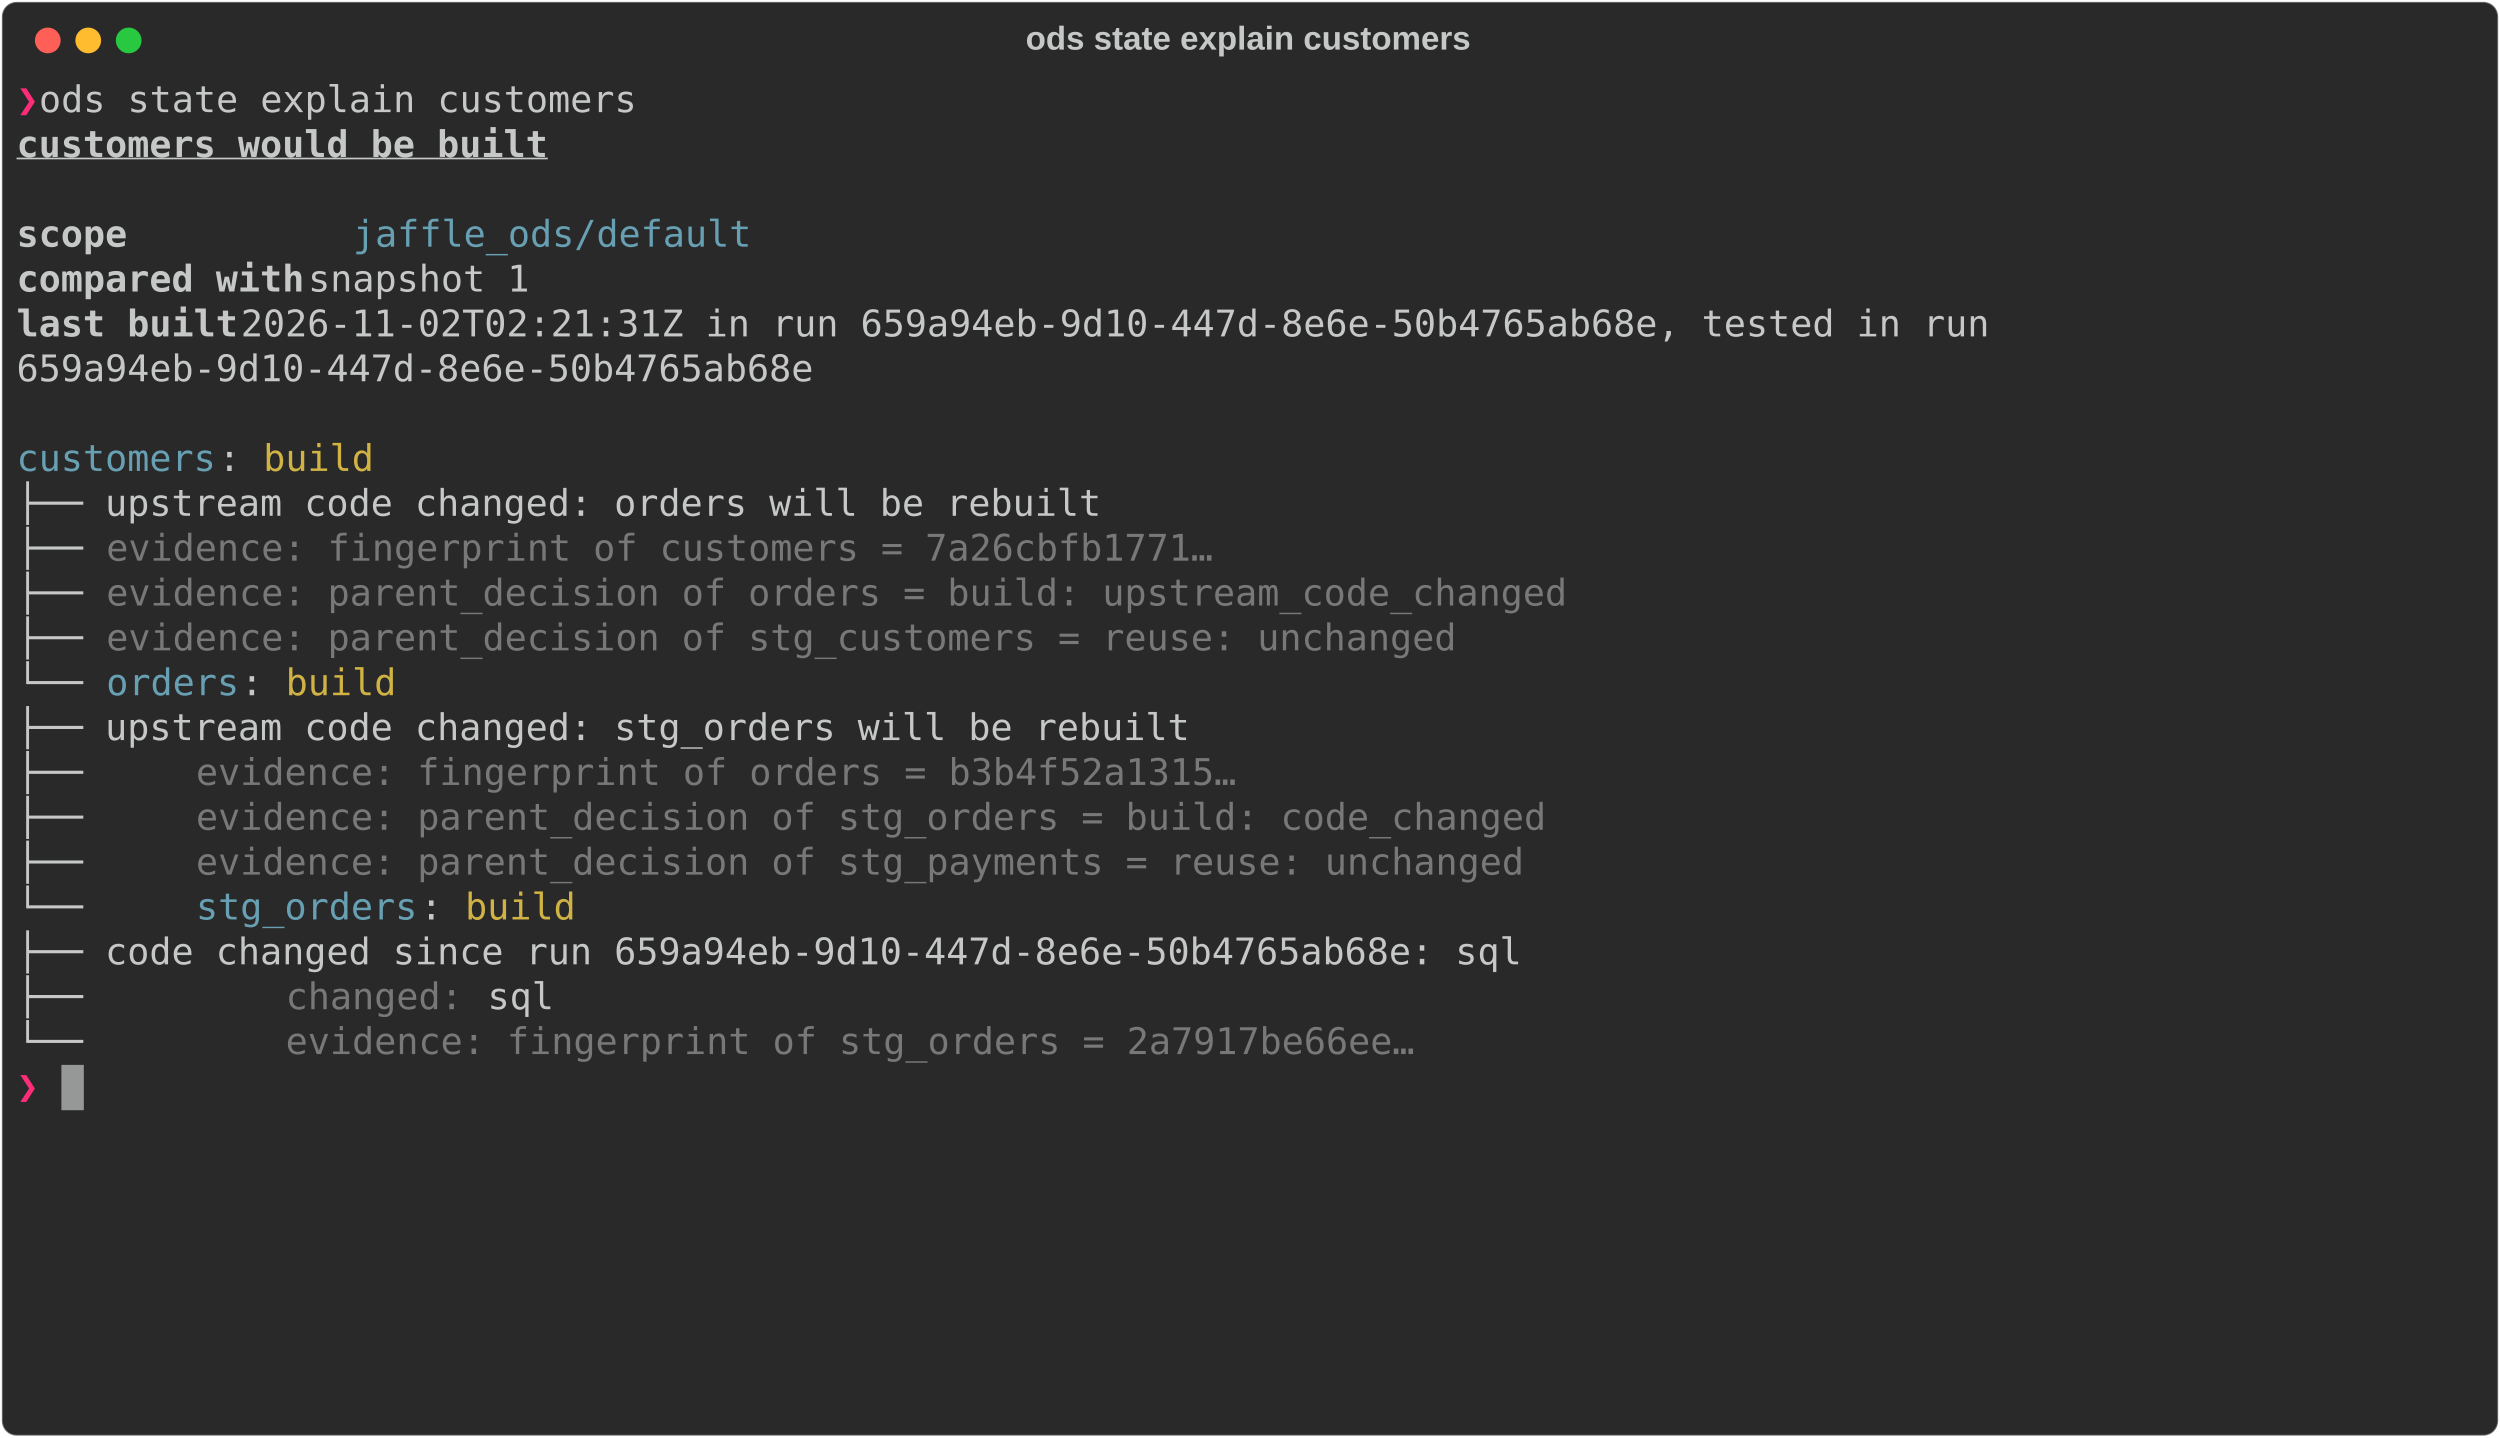
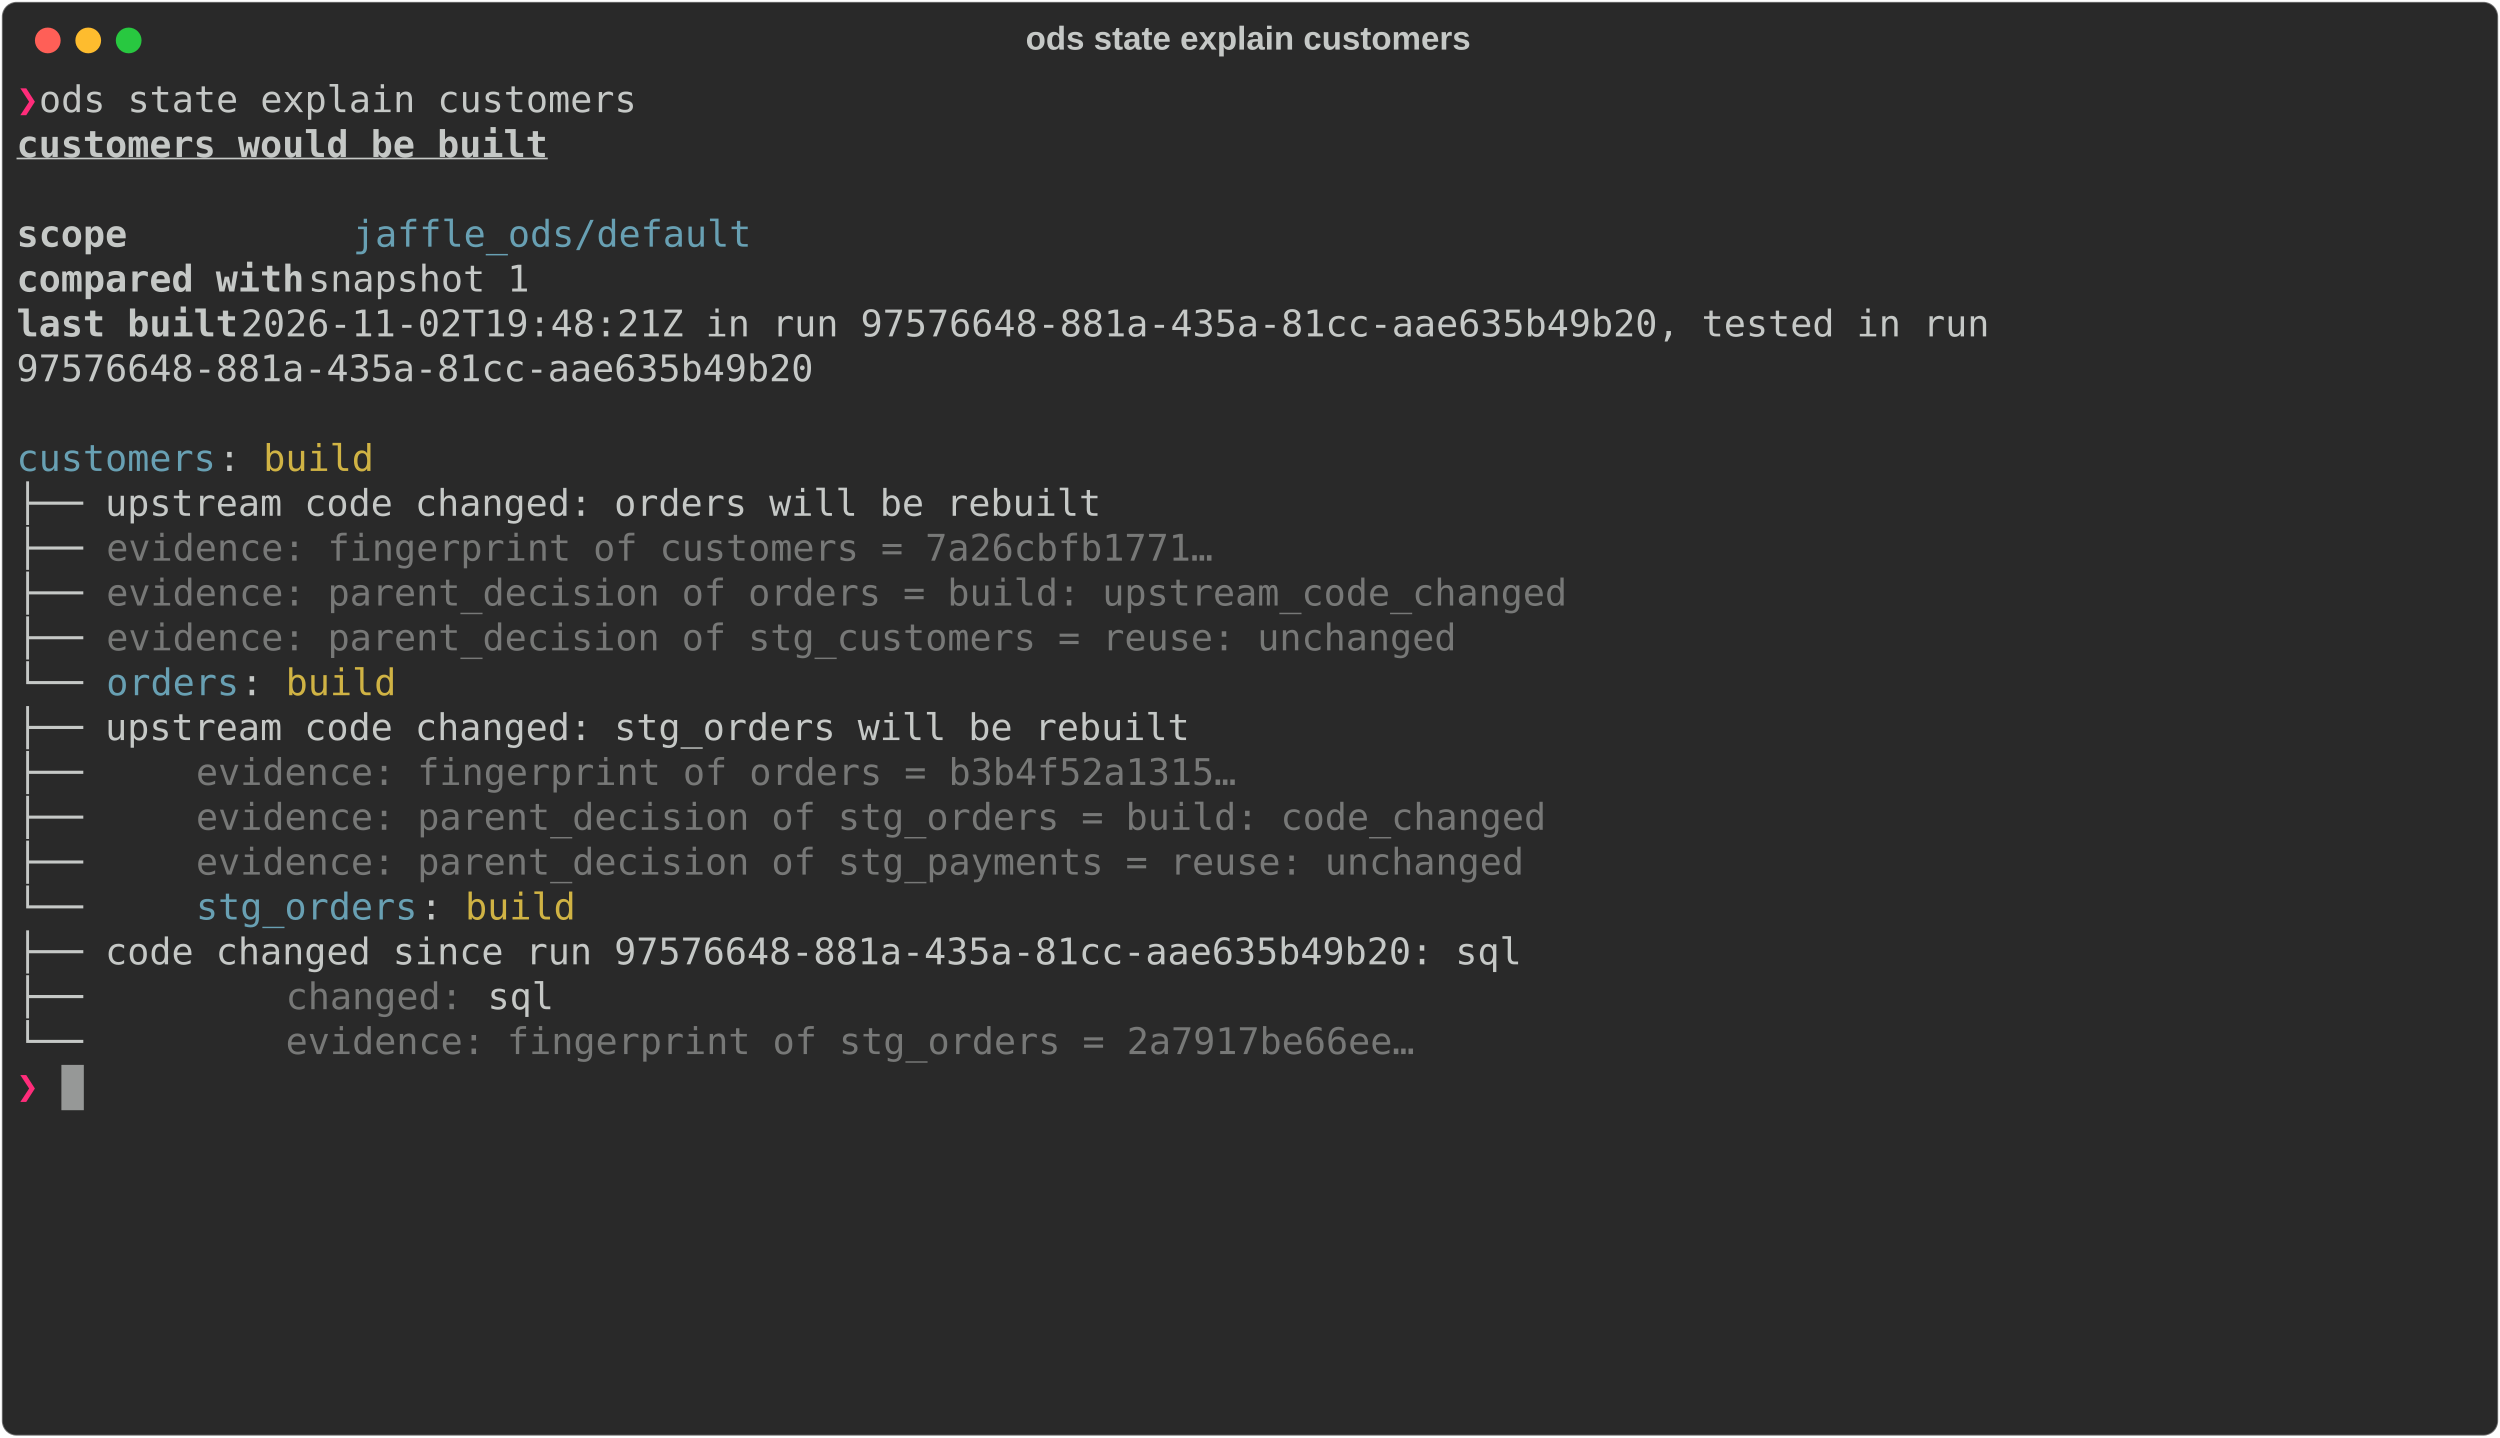
<svg xmlns="http://www.w3.org/2000/svg" class="rich-terminal" viewBox="0 0 1360 782.0">
  <style>

    @font-face {
        font-family: "Fira Code";
        src: local("FiraCode-Regular"),
                url("https://cdnjs.cloudflare.com/ajax/libs/firacode/6.2.0/woff2/FiraCode-Regular.woff2") format("woff2"),
                url("https://cdnjs.cloudflare.com/ajax/libs/firacode/6.2.0/woff/FiraCode-Regular.woff") format("woff");
        font-style: normal;
        font-weight: 400;
    }
    @font-face {
        font-family: "Fira Code";
        src: local("FiraCode-Bold"),
                url("https://cdnjs.cloudflare.com/ajax/libs/firacode/6.2.0/woff2/FiraCode-Bold.woff2") format("woff2"),
                url("https://cdnjs.cloudflare.com/ajax/libs/firacode/6.2.0/woff/FiraCode-Bold.woff") format("woff");
        font-style: bold;
        font-weight: 700;
    }

    .rich-record-matrix {
        font-family: Fira Code, monospace;
        font-size: 20px;
        line-height: 24.4px;
        font-variant-east-asian: full-width;
    }

    .rich-record-title {
        font-size: 18px;
        font-weight: bold;
        font-family: arial;
    }

    .rich-record-r1 { fill: #ff2c7a;font-weight: bold }
.rich-record-r2 { fill: #c5c8c6 }
.rich-record-r3 { fill: #c5c8c6;font-weight: bold;text-decoration: underline; }
.rich-record-r4 { fill: #c5c8c6;font-weight: bold }
.rich-record-r5 { fill: #68a0b3 }
.rich-record-r6 { fill: #d0b344 }
.rich-record-r7 { fill: #777877 }
    </style>
  <defs>
    <clipPath id="rich-record-clip-terminal">
      <rect x="0" y="0" width="1341.0" height="731.0" />
    </clipPath>
    <clipPath id="rich-record-line-0">
      <rect x="0" y="1.5" width="1342" height="24.65" />
    </clipPath>
    <clipPath id="rich-record-line-1">
      <rect x="0" y="25.9" width="1342" height="24.65" />
    </clipPath>
    <clipPath id="rich-record-line-2">
      <rect x="0" y="50.3" width="1342" height="24.65" />
    </clipPath>
    <clipPath id="rich-record-line-3">
      <rect x="0" y="74.7" width="1342" height="24.65" />
    </clipPath>
    <clipPath id="rich-record-line-4">
      <rect x="0" y="99.1" width="1342" height="24.65" />
    </clipPath>
    <clipPath id="rich-record-line-5">
      <rect x="0" y="123.5" width="1342" height="24.65" />
    </clipPath>
    <clipPath id="rich-record-line-6">
      <rect x="0" y="147.9" width="1342" height="24.65" />
    </clipPath>
    <clipPath id="rich-record-line-7">
      <rect x="0" y="172.3" width="1342" height="24.65" />
    </clipPath>
    <clipPath id="rich-record-line-8">
      <rect x="0" y="196.7" width="1342" height="24.65" />
    </clipPath>
    <clipPath id="rich-record-line-9">
      <rect x="0" y="221.1" width="1342" height="24.65" />
    </clipPath>
    <clipPath id="rich-record-line-10">
      <rect x="0" y="245.5" width="1342" height="24.65" />
    </clipPath>
    <clipPath id="rich-record-line-11">
      <rect x="0" y="269.9" width="1342" height="24.65" />
    </clipPath>
    <clipPath id="rich-record-line-12">
      <rect x="0" y="294.3" width="1342" height="24.65" />
    </clipPath>
    <clipPath id="rich-record-line-13">
      <rect x="0" y="318.7" width="1342" height="24.65" />
    </clipPath>
    <clipPath id="rich-record-line-14">
      <rect x="0" y="343.1" width="1342" height="24.65" />
    </clipPath>
    <clipPath id="rich-record-line-15">
      <rect x="0" y="367.5" width="1342" height="24.65" />
    </clipPath>
    <clipPath id="rich-record-line-16">
      <rect x="0" y="391.9" width="1342" height="24.65" />
    </clipPath>
    <clipPath id="rich-record-line-17">
      <rect x="0" y="416.3" width="1342" height="24.65" />
    </clipPath>
    <clipPath id="rich-record-line-18">
      <rect x="0" y="440.7" width="1342" height="24.65" />
    </clipPath>
    <clipPath id="rich-record-line-19">
      <rect x="0" y="465.1" width="1342" height="24.65" />
    </clipPath>
    <clipPath id="rich-record-line-20">
      <rect x="0" y="489.5" width="1342" height="24.65" />
    </clipPath>
    <clipPath id="rich-record-line-21">
      <rect x="0" y="513.9" width="1342" height="24.65" />
    </clipPath>
    <clipPath id="rich-record-line-22">
      <rect x="0" y="538.3" width="1342" height="24.65" />
    </clipPath>
    <clipPath id="rich-record-line-23">
      <rect x="0" y="562.7" width="1342" height="24.65" />
    </clipPath>
    <clipPath id="rich-record-line-24">
      <rect x="0" y="587.1" width="1342" height="24.65" />
    </clipPath>
    <clipPath id="rich-record-line-25">
      <rect x="0" y="611.5" width="1342" height="24.65" />
    </clipPath>
    <clipPath id="rich-record-line-26">
      <rect x="0" y="635.9" width="1342" height="24.65" />
    </clipPath>
    <clipPath id="rich-record-line-27">
      <rect x="0" y="660.3" width="1342" height="24.65" />
    </clipPath>
    <clipPath id="rich-record-line-28">
      <rect x="0" y="684.7" width="1342" height="24.65" />
    </clipPath>
  </defs>
  <rect fill="#292929" stroke="rgba(255,255,255,0.35)" stroke-width="1" x="1" y="1" width="1358" height="780" rx="8" />
  <text class="rich-record-title" fill="#c5c8c6" text-anchor="middle" x="679" y="27">ods state explain customers</text>
  <g transform="translate(26,22)">
    <circle cx="0" cy="0" r="7" fill="#ff5f57" />
    <circle cx="22" cy="0" r="7" fill="#febc2e" />
    <circle cx="44" cy="0" r="7" fill="#28c840" />
  </g>
  <g transform="translate(9, 41)" clip-path="url(#rich-record-clip-terminal)">
    <g class="rich-record-matrix">
      <text class="rich-record-r1" x="0" y="20" textLength="12.2" clip-path="url(#rich-record-line-0)">❯</text>
      <text class="rich-record-r2" x="12.2" y="20" textLength="1329.8" clip-path="url(#rich-record-line-0)"> ods state explain customers                                                                                 </text>
      <text class="rich-record-r2" x="1342" y="20" textLength="12.2" clip-path="url(#rich-record-line-0)">
</text>
      <text class="rich-record-r3" x="0" y="44.4" textLength="292.8" clip-path="url(#rich-record-line-1)">customers would be built</text>
      <text class="rich-record-r2" x="1342" y="44.4" textLength="12.2" clip-path="url(#rich-record-line-1)">
</text>
      <text class="rich-record-r2" x="1342" y="68.8" textLength="12.2" clip-path="url(#rich-record-line-2)">
</text>
      <text class="rich-record-r4" x="0" y="93.2" textLength="61" clip-path="url(#rich-record-line-3)">scope</text>
      <text class="rich-record-r5" x="183" y="93.2" textLength="219.6" clip-path="url(#rich-record-line-3)">jaffle_ods/default</text>
      <text class="rich-record-r2" x="1342" y="93.2" textLength="12.2" clip-path="url(#rich-record-line-3)">
</text>
      <text class="rich-record-r4" x="0" y="117.6" textLength="158.6" clip-path="url(#rich-record-line-4)">compared with</text>
      <text class="rich-record-r2" x="158.6" y="117.6" textLength="1183.4" clip-path="url(#rich-record-line-4)">  snapshot 1                                                                                     </text>
      <text class="rich-record-r2" x="1342" y="117.6" textLength="12.2" clip-path="url(#rich-record-line-4)">
</text>
      <text class="rich-record-r4" x="0" y="142" textLength="122" clip-path="url(#rich-record-line-5)">last built</text>
-       <text class="rich-record-r2" x="122" y="142" textLength="1220" clip-path="url(#rich-record-line-5)">     2026-11-02T02:21:31Z in run 659a94eb-9d10-447d-8e6e-50b4765ab68e, tested in run                </text>
+       <text class="rich-record-r2" x="122" y="142" textLength="1220" clip-path="url(#rich-record-line-5)">     2026-11-02T19:48:21Z in run 97576648-881a-435a-81cc-aae635b49b20, tested in run                </text>
      <text class="rich-record-r2" x="1342" y="142" textLength="12.2" clip-path="url(#rich-record-line-5)">
</text>
-       <text class="rich-record-r2" x="0" y="166.4" textLength="1342" clip-path="url(#rich-record-line-6)">659a94eb-9d10-447d-8e6e-50b4765ab68e                                                                          </text>
+       <text class="rich-record-r2" x="0" y="166.4" textLength="1342" clip-path="url(#rich-record-line-6)">97576648-881a-435a-81cc-aae635b49b20                                                                          </text>
      <text class="rich-record-r2" x="1342" y="166.4" textLength="12.2" clip-path="url(#rich-record-line-6)">
</text>
      <text class="rich-record-r2" x="1342" y="190.8" textLength="12.2" clip-path="url(#rich-record-line-7)">
</text>
      <text class="rich-record-r5" x="0" y="215.2" textLength="109.8" clip-path="url(#rich-record-line-8)">customers</text>
      <text class="rich-record-r2" x="109.8" y="215.2" textLength="24.4" clip-path="url(#rich-record-line-8)">: </text>
      <text class="rich-record-r6" x="134.2" y="215.2" textLength="61" clip-path="url(#rich-record-line-8)">build</text>
      <text class="rich-record-r2" x="1342" y="215.2" textLength="12.2" clip-path="url(#rich-record-line-8)">
</text>
      <text class="rich-record-r2" x="0" y="239.6" textLength="1342" clip-path="url(#rich-record-line-9)">├── upstream code changed: orders will be rebuilt                                                             </text>
      <text class="rich-record-r2" x="1342" y="239.6" textLength="12.2" clip-path="url(#rich-record-line-9)">
</text>
      <text class="rich-record-r2" x="0" y="264" textLength="48.8" clip-path="url(#rich-record-line-10)">├── </text>
      <text class="rich-record-r7" x="48.8" y="264" textLength="610" clip-path="url(#rich-record-line-10)">evidence: fingerprint of customers = 7a26cbfb1771…</text>
      <text class="rich-record-r2" x="1342" y="264" textLength="12.2" clip-path="url(#rich-record-line-10)">
</text>
      <text class="rich-record-r2" x="0" y="288.4" textLength="48.8" clip-path="url(#rich-record-line-11)">├── </text>
      <text class="rich-record-r7" x="48.8" y="288.4" textLength="805.2" clip-path="url(#rich-record-line-11)">evidence: parent_decision of orders = build: upstream_code_changed</text>
      <text class="rich-record-r2" x="1342" y="288.4" textLength="12.2" clip-path="url(#rich-record-line-11)">
</text>
      <text class="rich-record-r2" x="0" y="312.8" textLength="48.8" clip-path="url(#rich-record-line-12)">├── </text>
      <text class="rich-record-r7" x="48.8" y="312.8" textLength="744.2" clip-path="url(#rich-record-line-12)">evidence: parent_decision of stg_customers = reuse: unchanged</text>
      <text class="rich-record-r2" x="1342" y="312.8" textLength="12.2" clip-path="url(#rich-record-line-12)">
</text>
      <text class="rich-record-r2" x="0" y="337.2" textLength="48.8" clip-path="url(#rich-record-line-13)">└── </text>
      <text class="rich-record-r5" x="48.8" y="337.2" textLength="73.2" clip-path="url(#rich-record-line-13)">orders</text>
      <text class="rich-record-r2" x="122" y="337.2" textLength="24.4" clip-path="url(#rich-record-line-13)">: </text>
      <text class="rich-record-r6" x="146.4" y="337.2" textLength="61" clip-path="url(#rich-record-line-13)">build</text>
      <text class="rich-record-r2" x="1342" y="337.2" textLength="12.2" clip-path="url(#rich-record-line-13)">
</text>
      <text class="rich-record-r2" x="0" y="361.6" textLength="1342" clip-path="url(#rich-record-line-14)">    ├── upstream code changed: stg_orders will be rebuilt                                                     </text>
      <text class="rich-record-r2" x="1342" y="361.6" textLength="12.2" clip-path="url(#rich-record-line-14)">
</text>
      <text class="rich-record-r2" x="0" y="386" textLength="97.6" clip-path="url(#rich-record-line-15)">    ├── </text>
      <text class="rich-record-r7" x="97.6" y="386" textLength="573.4" clip-path="url(#rich-record-line-15)">evidence: fingerprint of orders = b3b4f52a1315…</text>
      <text class="rich-record-r2" x="1342" y="386" textLength="12.2" clip-path="url(#rich-record-line-15)">
</text>
      <text class="rich-record-r2" x="0" y="410.4" textLength="97.6" clip-path="url(#rich-record-line-16)">    ├── </text>
      <text class="rich-record-r7" x="97.6" y="410.4" textLength="744.2" clip-path="url(#rich-record-line-16)">evidence: parent_decision of stg_orders = build: code_changed</text>
      <text class="rich-record-r2" x="1342" y="410.4" textLength="12.2" clip-path="url(#rich-record-line-16)">
</text>
      <text class="rich-record-r2" x="0" y="434.8" textLength="97.6" clip-path="url(#rich-record-line-17)">    ├── </text>
      <text class="rich-record-r7" x="97.6" y="434.8" textLength="732" clip-path="url(#rich-record-line-17)">evidence: parent_decision of stg_payments = reuse: unchanged</text>
      <text class="rich-record-r2" x="1342" y="434.8" textLength="12.2" clip-path="url(#rich-record-line-17)">
</text>
      <text class="rich-record-r2" x="0" y="459.2" textLength="97.6" clip-path="url(#rich-record-line-18)">    └── </text>
      <text class="rich-record-r5" x="97.6" y="459.2" textLength="122" clip-path="url(#rich-record-line-18)">stg_orders</text>
      <text class="rich-record-r2" x="219.6" y="459.2" textLength="24.4" clip-path="url(#rich-record-line-18)">: </text>
      <text class="rich-record-r6" x="244" y="459.2" textLength="61" clip-path="url(#rich-record-line-18)">build</text>
      <text class="rich-record-r2" x="1342" y="459.2" textLength="12.2" clip-path="url(#rich-record-line-18)">
</text>
-       <text class="rich-record-r2" x="0" y="483.6" textLength="1342" clip-path="url(#rich-record-line-19)">        ├── code changed since run 659a94eb-9d10-447d-8e6e-50b4765ab68e: sql                                  </text>
+       <text class="rich-record-r2" x="0" y="483.6" textLength="1342" clip-path="url(#rich-record-line-19)">        ├── code changed since run 97576648-881a-435a-81cc-aae635b49b20: sql                                  </text>
      <text class="rich-record-r2" x="1342" y="483.6" textLength="12.2" clip-path="url(#rich-record-line-19)">
</text>
      <text class="rich-record-r2" x="0" y="508" textLength="146.4" clip-path="url(#rich-record-line-20)">        ├── </text>
      <text class="rich-record-r7" x="146.4" y="508" textLength="109.8" clip-path="url(#rich-record-line-20)">changed: </text>
      <text class="rich-record-r2" x="256.2" y="508" textLength="1085.8" clip-path="url(#rich-record-line-20)">sql                                                                                      </text>
      <text class="rich-record-r2" x="1342" y="508" textLength="12.2" clip-path="url(#rich-record-line-20)">
</text>
      <text class="rich-record-r2" x="0" y="532.4" textLength="146.4" clip-path="url(#rich-record-line-21)">        └── </text>
      <text class="rich-record-r7" x="146.4" y="532.4" textLength="622.2" clip-path="url(#rich-record-line-21)">evidence: fingerprint of stg_orders = 2a7917be66ee…</text>
      <text class="rich-record-r2" x="1342" y="532.4" textLength="12.2" clip-path="url(#rich-record-line-21)">
</text>
      <text class="rich-record-r1" x="0" y="556.8" textLength="12.2" clip-path="url(#rich-record-line-22)">❯</text>
      <text class="rich-record-r2" x="1342" y="556.8" textLength="12.2" clip-path="url(#rich-record-line-22)">
</text>
      <text class="rich-record-r2" x="1342" y="581.2" textLength="12.2" clip-path="url(#rich-record-line-23)">
</text>
      <text class="rich-record-r2" x="1342" y="605.6" textLength="12.2" clip-path="url(#rich-record-line-24)">
</text>
      <text class="rich-record-r2" x="1342" y="630" textLength="12.2" clip-path="url(#rich-record-line-25)">
</text>
      <text class="rich-record-r2" x="1342" y="654.4" textLength="12.2" clip-path="url(#rich-record-line-26)">
</text>
      <text class="rich-record-r2" x="1342" y="678.8" textLength="12.2" clip-path="url(#rich-record-line-27)">
</text>
      <text class="rich-record-r2" x="1342" y="703.2" textLength="12.2" clip-path="url(#rich-record-line-28)">
</text>
      <rect x="24.4" y="538.3" width="12.2" height="24.65" fill="#c5c8c6" opacity="0.7" />
    </g>
  </g>
</svg>
